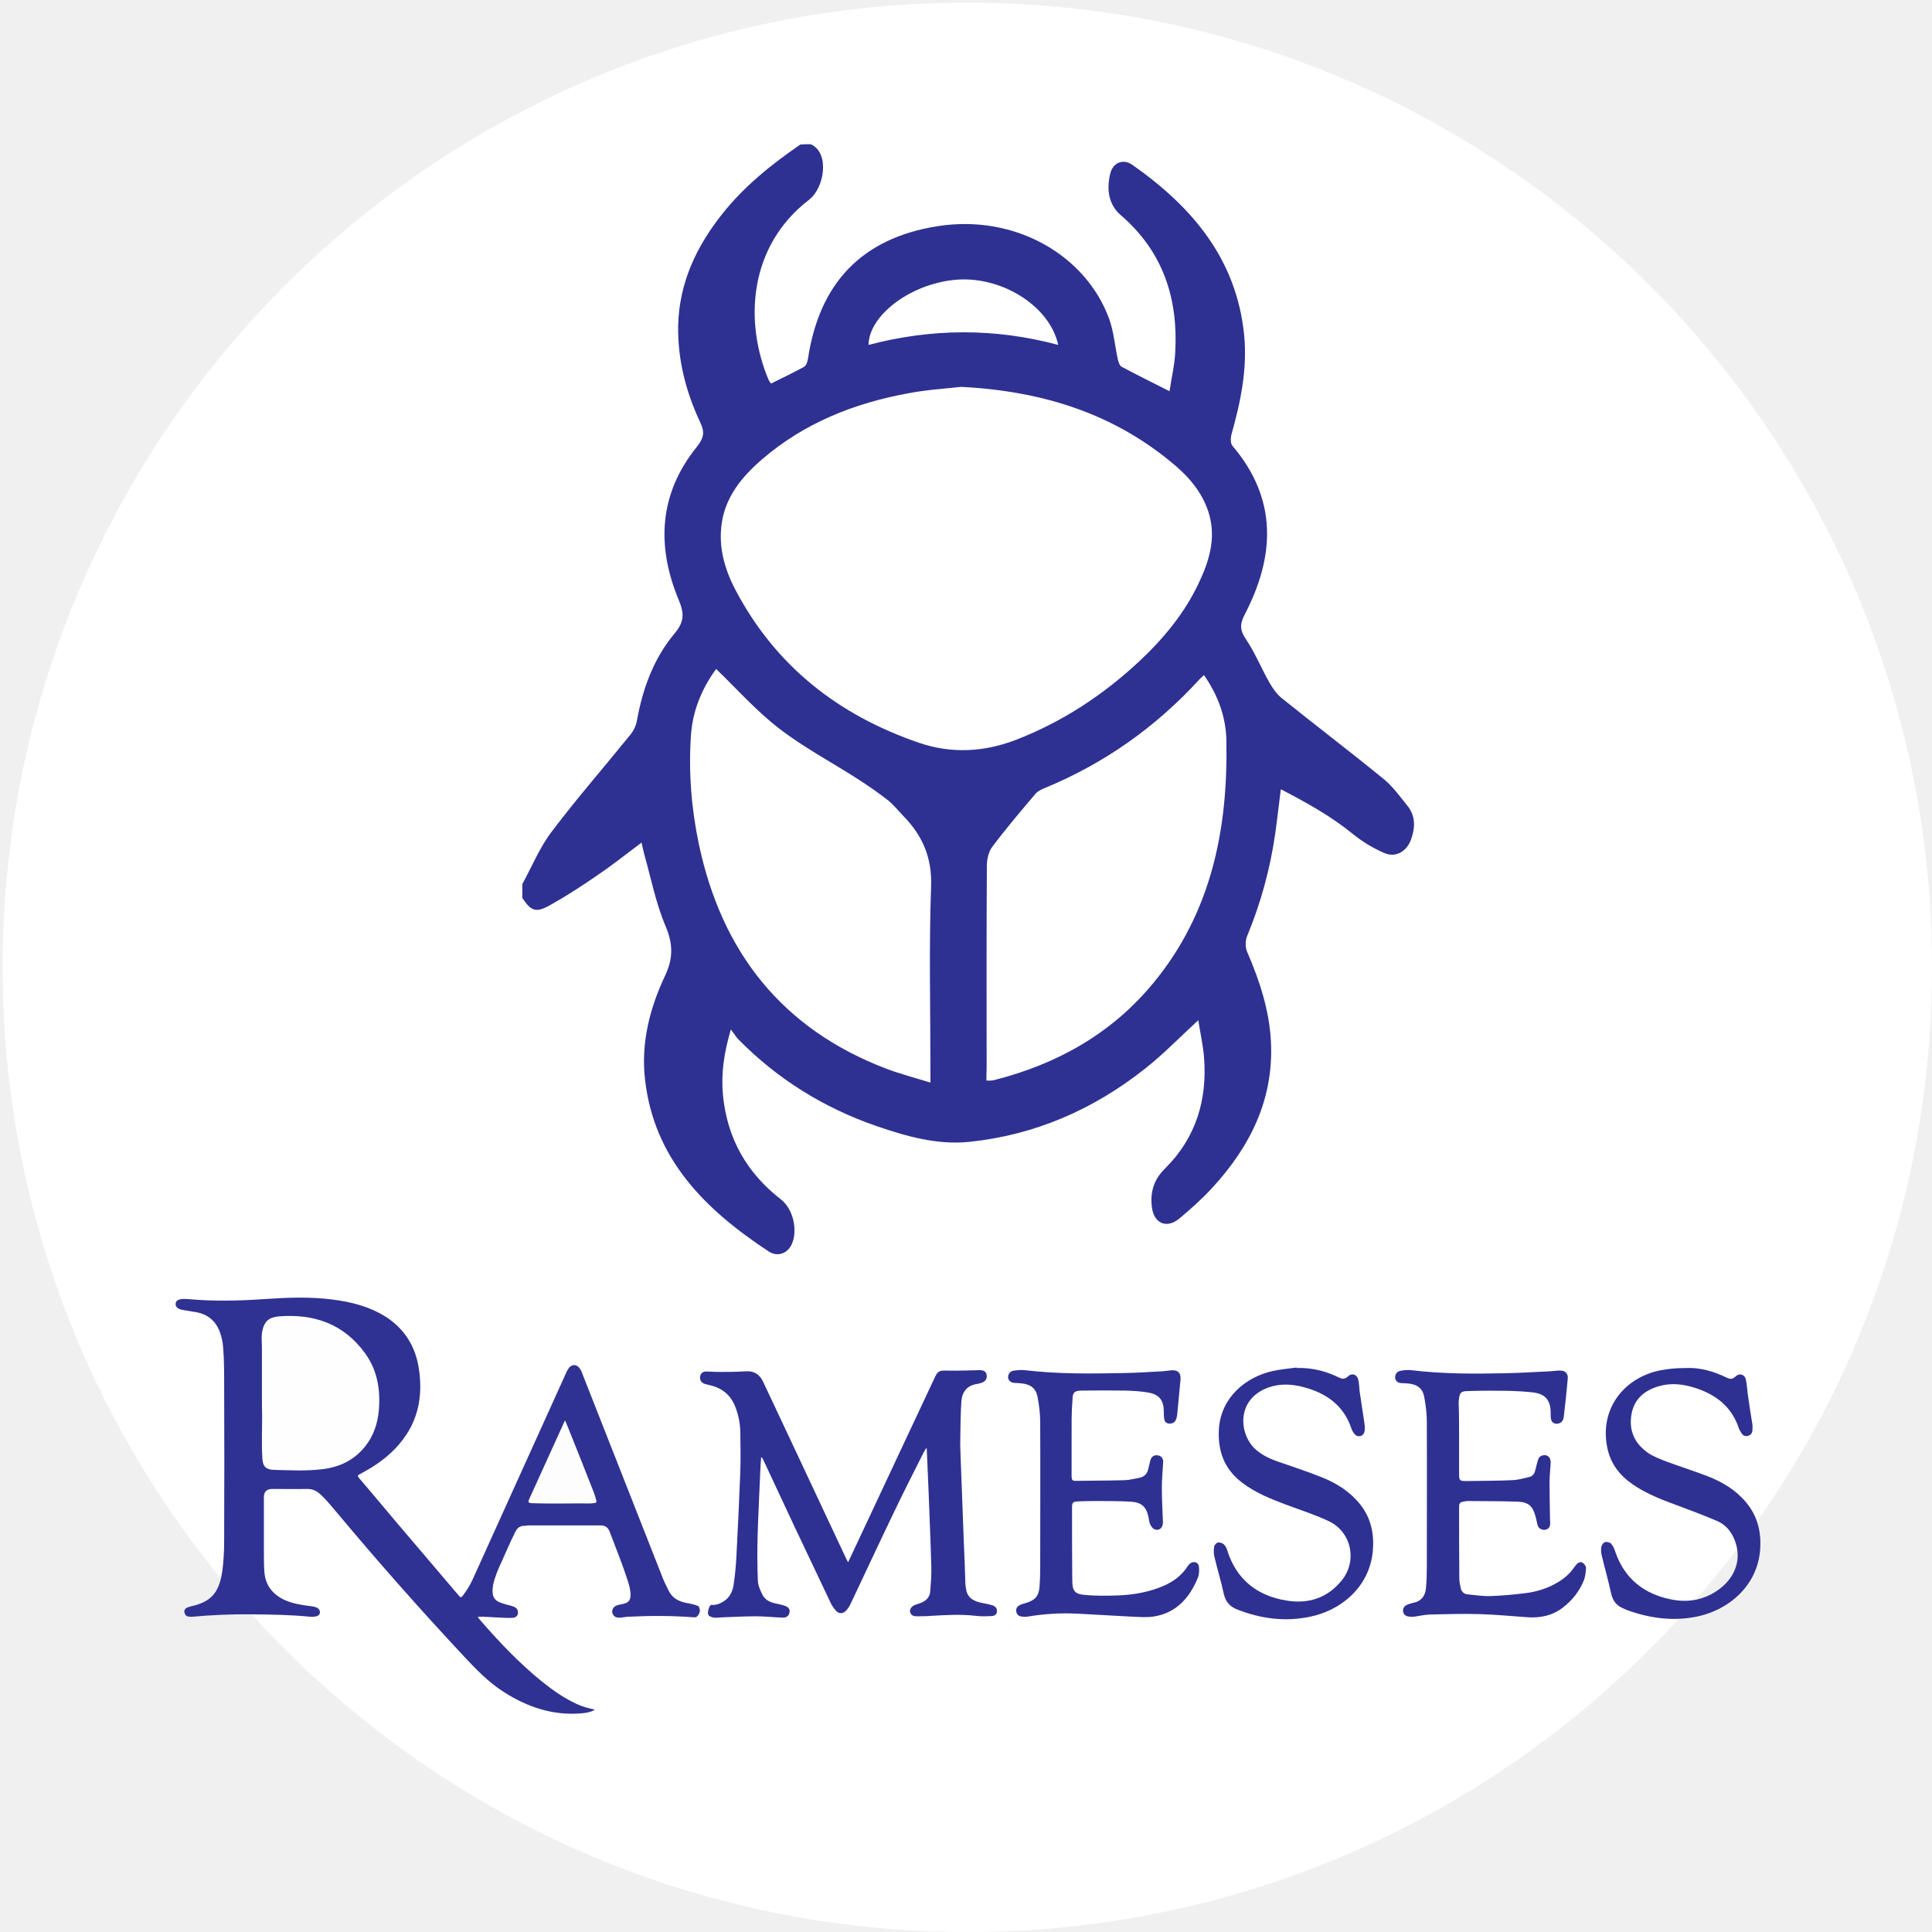
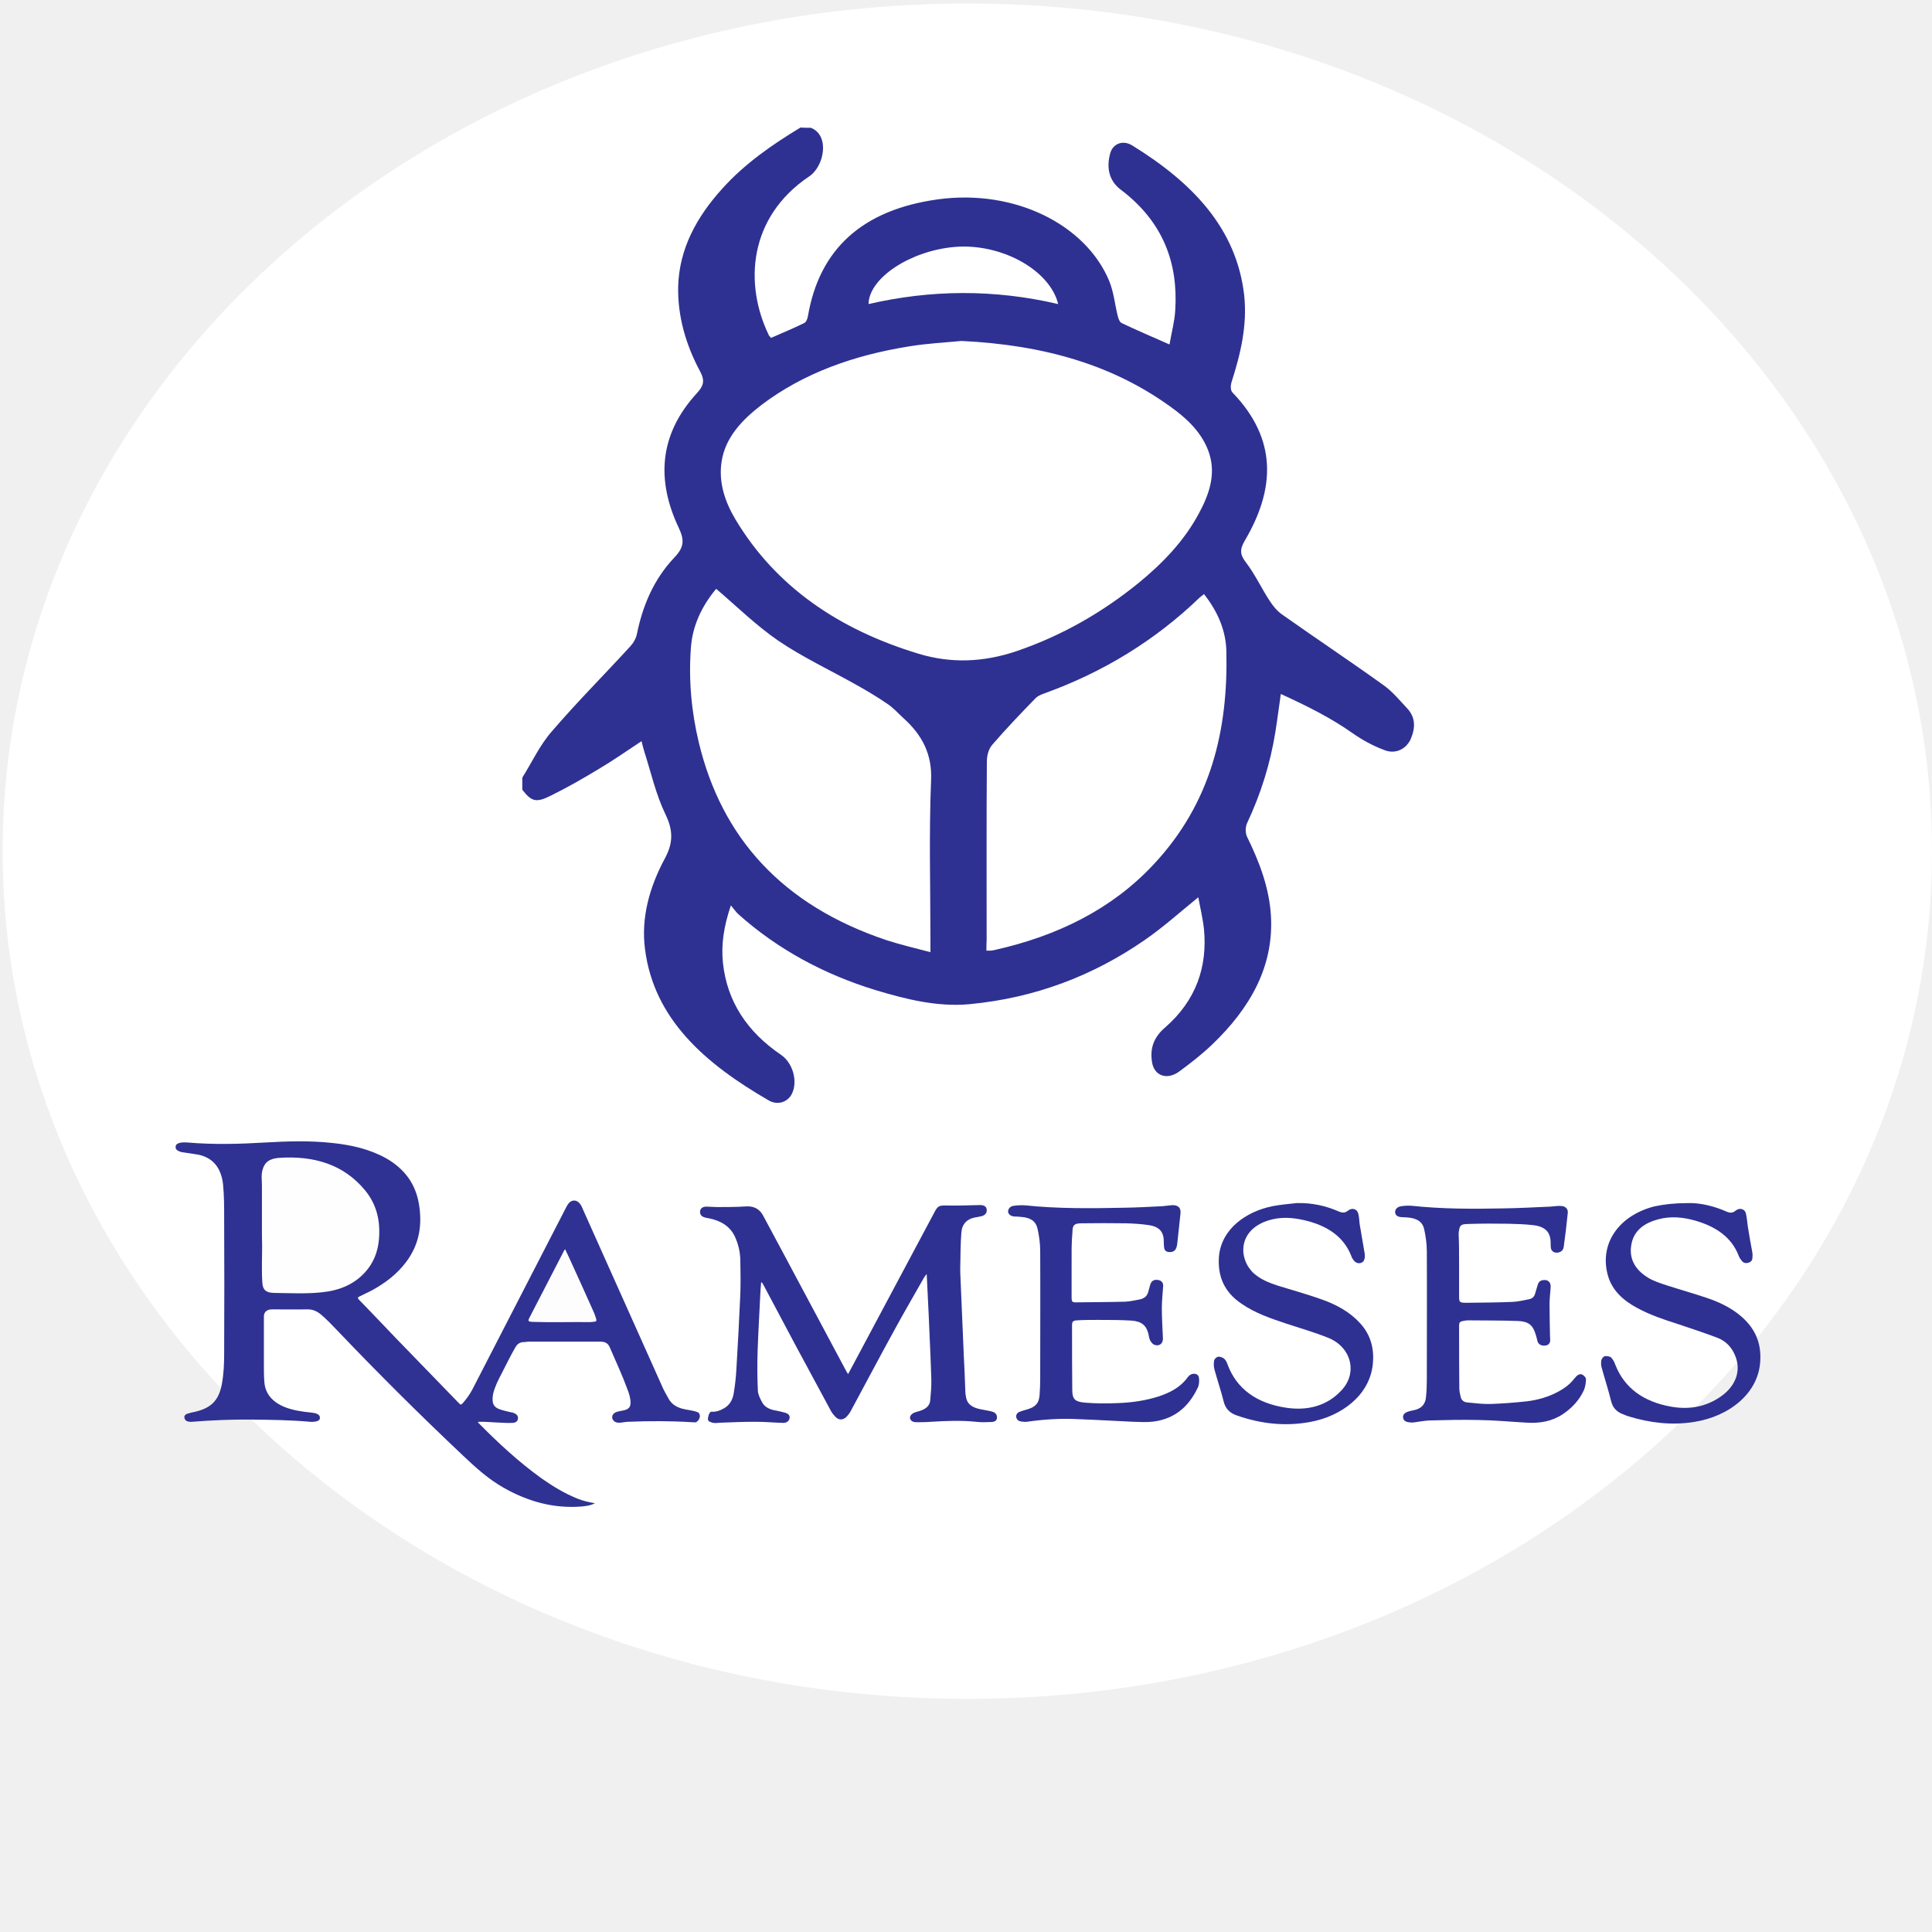
<svg xmlns="http://www.w3.org/2000/svg" version="1.1" id="Layer_1" x="0px" y="0px" viewBox="0 0 880 880" style="enable-background:new 0 0 880 880;" xml:space="preserve">
  <style type="text/css">
	.st0{fill-rule:evenodd;clip-rule:evenodd;fill:#FFFFFF;}
	.st1{fill-rule:evenodd;clip-rule:evenodd;fill:#2E3192;}
	.st2{fill-rule:evenodd;clip-rule:evenodd;fill:#2F3292;}
	.st3{fill-rule:evenodd;clip-rule:evenodd;fill:#FEFEFE;}
	.st4{fill-rule:evenodd;clip-rule:evenodd;fill:#FDFDFE;}
</style>
-   <circle class="st0" cx="440.6" cy="440.6" r="439.4" />
-   <path class="st1" d="M452,731.2c-1.4-0.5-2.9-0.7-4.3-1c-3.6-0.7-6.8-1.9-7.6-6c-0.2-1.1-0.4-2.3-0.4-3.4  c-0.2-6.2-0.4-12.3-0.7-18.5c-0.5-12.4-0.9-24.9-1.4-37.3c-0.1-3.2-0.3-6.5-0.2-9.7c0.1-5.7,0.1-11.3,0.5-17c0.3-4.2,2.5-7.2,7-7.9  c0.7-0.1,1.4-0.3,2-0.5c1.9-0.5,2.8-1.9,2.5-3.7c-0.3-1.6-1.5-2.2-3.6-2.1c-4.7,0.1-9.3,0.3-14,0.2c-4.1-0.1-4.6,0-6.3,3.7  c-12.8,27.3-25.6,54.6-38.4,81.9c-0.2,0.5-0.5,1-0.8,1.7c-0.3-0.6-0.5-0.9-0.7-1.3c-9.7-20.7-19.4-41.3-29.1-62  c-3-6.3-5.9-12.6-8.9-18.9c-1.5-3.2-3.9-5-7.7-4.8c-4.4,0.3-8.9,0.3-13.3,0.3c-1.6,0-3.3-0.2-4.9-0.2c-1.6,0-2.6,0.9-2.8,2.2  c-0.2,1.7,0.4,2.8,2,3.4c0.6,0.2,1.2,0.3,1.9,0.5c5.6,1.2,9.8,4.2,12,9.7c1.5,3.7,2.3,7.7,2.4,11.7c0.1,6,0.2,12,0,18.1  c-0.5,13-1.1,26-1.8,39c-0.2,4.1-0.6,8.1-1.2,12.2c-0.4,3-1.6,5.9-4.3,7.7c-1.9,1.3-3.8,2-6,1.8c-0.1,0.1-0.2,0.1-0.3,0.2  c0,0,0,0,0,0c-0.6,0.6-0.8,1.5-1,2.4c-0.1,0.5-0.2,1.1-0.1,1.7c0.2,0.1,0.3,0.4,0.4,0.7c0,0,0,0,0,0c0,0,0.1,0.1,0.1,0.1  c0.1,0,0.3,0,0.4,0.1c1.7,1,3.4,0.6,5.1,0.5c5.3-0.2,10.6-0.5,15.9-0.5c4.1,0,8.1,0.5,12.2,0.6c1.6,0.1,2.7-0.9,3-2.2  c0.3-1.5-0.3-2.5-1.9-3.1c-1.3-0.5-2.8-0.8-4.2-1.1c-2.6-0.5-5-1.6-6.2-4c-1-2-2-4.2-2.1-6.3c-0.3-7.1-0.3-14.1-0.1-21.2  c0.3-9.6,0.8-19.2,1.2-28.8c0.1-2.1,0.2-4.3,0.4-6.4c0.5,0.3,0.7,0.7,0.9,1.1c4.8,10.3,9.6,20.6,14.4,30.8  c5.5,11.6,11,23.2,16.5,34.8c0.6,1.2,1.4,2.3,2.3,3.3c1.4,1.5,3.2,1.4,4.6-0.1c0.8-0.9,1.5-1.9,2-3c6.5-13.7,12.9-27.5,19.5-41.2  c4.5-9.5,9.3-18.8,14-28.2c0.3-0.5,0.6-1,1.2-1.8c0.3,7.3,0.6,14.1,0.9,20.9c0.4,11.1,0.9,22.2,1.2,33.3c0.1,3.8-0.2,7.6-0.5,11.3  c-0.2,2.6-1.9,4.3-4.3,5.2c-0.9,0.4-1.9,0.6-2.8,1c-1.4,0.6-2.2,1.8-2.1,2.9c0.2,1.4,1.2,2.2,2.9,2.2c2.2,0,4.5,0,6.7-0.2  c6.8-0.4,13.6-0.8,20.4,0c2.4,0.3,4.9,0.2,7.3,0.1c1.2-0.1,2.2-0.7,2.3-2.1C454.2,732.5,453.3,731.6,452,731.2z" />
-   <path class="st1" d="M369.3,65.7c8.8,3.9,6.2,20-0.8,25.3c-27.6,21.2-29.6,55.8-18.3,82.3c0.2,0.4,0.5,0.7,1,1.4  c5-2.5,10.1-4.9,15-7.6c1-0.5,1.6-2.3,1.8-3.6c5.2-34.6,24.6-55.1,59.2-60.5c35.3-5.5,67.4,13.3,78,42.2c2.1,5.8,2.6,12.2,3.9,18.2  c0.3,1.3,0.8,3.1,1.7,3.6c6.9,3.7,14,7.2,21.9,11.2c0.9-6.1,2.3-11.8,2.6-17.6c1.4-24.6-5.5-46-24.8-62.6  c-5.7-4.9-6.5-11.9-4.8-18.9c1.2-5,5.8-7,10.1-4c27.2,19.1,47.4,42.8,50.9,77.5c1.5,15.5-1.6,30.5-5.8,45.3  c-0.4,1.6-0.5,4.1,0.5,5.2c20.6,24.3,19.4,50.2,5.5,76.9c-2.3,4.5-2.1,7.2,0.7,11.3c4.1,6.1,6.9,13.1,10.6,19.6  c1.5,2.6,3.3,5.2,5.5,7c15.4,12.4,31.2,24.4,46.5,36.9c4.1,3.3,7.3,7.8,10.7,12c3.9,4.7,3.8,10.1,1.8,15.6c-1.9,5.3-6.9,8.4-12,6.2  c-5.2-2.2-10.3-5.3-14.7-8.9c-9.9-8-20.8-14.1-32.6-20.2c-0.9,7-1.6,13.4-2.5,19.8c-2.3,16.3-6.6,32-12.9,47.2c-0.8,2-0.8,5,0,6.9  c5.7,13.2,10.2,26.7,10.9,41.2c1.3,26.2-9.5,47.7-26.7,66.4c-4.6,5-9.7,9.6-15,14c-5.7,4.8-11.6,2.3-12.5-5  c-0.9-6.8,0.7-12.6,6-17.8c14.1-14,19.3-31.4,17.7-50.9c-0.5-5.5-1.7-11-2.6-16.6c-8.5,7.8-15.9,15.5-24.3,22.1  c-23.5,18.6-50.1,30.2-80,33.3c-14.6,1.5-28.6-2.5-42.3-7.2c-24-8.3-45.1-21.4-62.9-39.5c-1-1-1.8-2.4-3.4-4.5  c-3.2,10.8-4.5,20.2-3.6,29.9c1.9,19.8,10.9,35.5,26.5,47.6c5.5,4.3,7.7,14.1,4.8,20.4c-1.9,4.1-6.4,5.9-10.5,3.2  c-28.7-18.9-52.2-41.9-56.3-78.3c-1.9-16.5,2.1-32.4,9.1-47.2c3.8-8.1,3.7-14.6,0.2-22.8c-4.4-10.4-6.6-21.8-9.7-32.8  c-0.4-1.5-0.7-3.1-1.2-5.1c-6.8,5.1-13.1,10.1-19.7,14.6c-7.1,4.9-14.3,9.6-21.8,13.8c-6.6,3.7-8.7,2.9-12.8-3.2c0-2.1,0-4.2,0-6.3  c4.4-8,7.9-16.7,13.4-23.9c11.4-15.1,23.8-29.3,35.7-44c1.5-1.8,2.7-4.2,3.1-6.5c2.6-14.6,7.6-28.3,17.1-39.7c4.4-5.2,4.6-9,2-15.2  c-10.3-24.7-9.1-48.5,8.3-70c3-3.8,3.6-6.4,1.5-10.9c-6.6-14-10.4-28.8-10.1-44.4c0.5-19.3,8.3-35.9,20.2-50.8  c10-12.6,22.4-22.5,35.5-31.5C366.3,65.7,367.8,65.7,369.3,65.7z M437.9,176.2c-7,0.8-15.6,1.3-24,2.9c-24.8,4.5-47.7,13.6-67,30.3  c-9,7.8-16.5,16.9-18.2,29.2c-1.5,10.7,1.4,20.8,6.3,30.1c18.2,34.6,46.8,57,83.5,69.6c14.9,5.1,29.7,4.3,44.5-1.4  c20.8-8.1,39.1-20.1,55.4-35.2c11.3-10.5,21.1-22.2,27.7-36.3c4.6-9.7,7.7-19.8,4.8-30.6c-2.5-9.2-8.3-16.5-15.4-22.6  C507.8,188.5,475.3,178.2,437.9,176.2z M326.2,304.7c-6.5,8.9-10.8,19.1-11.5,30.5c-1.1,16.5,0.2,33,3.6,49.2  c10.4,49.3,38,84.4,85.7,102.5c6.2,2.3,12.6,4,19.8,6.2c0-2.9,0-4.6,0-6.3c0-27.7-0.7-55.4,0.3-83c0.5-13.3-4-23.3-12.7-32.2  c-2.4-2.5-4.5-5.2-7.2-7.3c-4.4-3.4-9-6.6-13.7-9.6c-12-7.7-24.7-14.4-35.9-23.1C344.4,323.7,335.7,313.9,326.2,304.7z M449.3,492.2  c1.1,0,1.5,0,2,0c0.6-0.1,1.2-0.1,1.8-0.3c28.6-7.3,53.3-21.2,72.2-44.1c26.5-32.1,34.1-70.2,33.3-110.6  c-0.2-10.6-3.8-20.5-10.2-29.7c-0.9,0.9-1.6,1.4-2.2,2.1c-19.9,21.7-43.4,38.3-70.7,49.5c-1.3,0.6-2.8,1.3-3.7,2.3  c-6.8,8-13.6,16-19.9,24.4c-1.7,2.3-2.4,5.8-2.4,8.7c-0.2,30.8-0.1,61.6-0.1,92.4C449.3,488.6,449.3,490.2,449.3,492.2z M482,157.1  c-3.9-18-26.4-31.8-47.4-29.6c-20,2-38.8,16.1-39,29.6C424.2,149.6,452.9,149.3,482,157.1z" />
-   <path class="st1" d="M664.6,654.9c0,5.3,0,10.7,0,16c0,3.6,0.1,3.7,3.7,3.7c6.8-0.1,13.7-0.1,20.5-0.4c2.5-0.1,5.1-0.8,7.6-1.4  c1.5-0.3,2.4-1.3,2.8-2.8c0.4-1.4,0.7-2.8,1.1-4.2c0.3-1.4,0.9-2.6,2.4-2.9c2.2-0.5,3.7,0.9,3.6,3.4c-0.1,2.8-0.5,5.7-0.5,8.5  c0,5.6,0.1,11.1,0.2,16.7c0,0.8,0.1,1.6,0.1,2.4c0,1.7-0.9,2.7-2.4,2.9c-1.6,0.2-3-0.7-3.4-2.3c-0.3-1.2-0.5-2.5-0.9-3.8  c-1.2-4.6-3.2-6.5-7.9-6.7c-7.7-0.3-15.3-0.2-23-0.3c-0.5,0-1.1,0.1-1.6,0.2c-1.9,0.3-2.3,0.7-2.3,2.6c0,10.8,0,21.6,0.1,32.4  c0,1.4,0.3,2.9,0.6,4.3c0.3,1.7,1.4,2.8,3.1,3c3.5,0.3,6.9,0.9,10.4,0.8c5.5-0.2,11-0.7,16.5-1.4c5.2-0.7,10.3-2.4,14.8-5.2  c2.7-1.7,5.1-3.8,6.9-6.5c0.4-0.5,0.8-1,1.2-1.5c0.8-0.8,1.9-1.2,2.8-0.5c0.7,0.5,1.5,1.6,1.4,2.3c-0.1,1.9-0.3,3.9-1,5.7  c-2,4.9-5.2,9-9.5,12.3c-4.9,3.8-10.6,4.9-16.6,4.4c-7.2-0.5-14.3-1.2-21.5-1.4c-7.6-0.2-15.1,0-22.7,0.2c-2.4,0.1-4.8,0.7-7.2,1  c-0.8,0.1-1.6,0-2.4-0.1c-1.3-0.2-2.2-0.9-2.4-2.3c-0.2-1.4,0.5-2.4,1.7-3c0.9-0.4,1.9-0.7,2.8-0.9c3.7-0.7,5.6-3.1,5.9-6.7  c0.3-3.1,0.4-6.2,0.4-9.2c0-22.2,0.1-44.4,0-66.5c0-3.9-0.5-7.8-1.2-11.5c-0.7-3.8-3.2-5.6-7-6c-1.1-0.1-2.2-0.2-3.3-0.2  c-1.7-0.1-2.7-0.9-2.9-2.2c-0.2-1.6,0.6-3,2.3-3.4c1.6-0.3,3.4-0.5,5-0.3c14,1.7,28,1.7,42.1,1.4c7.1-0.1,14.1-0.6,21.2-0.9  c1.7-0.1,3.4-0.4,5-0.3c2,0.1,3.2,1.6,3,3.6c-0.5,5.7-1.1,11.5-1.8,17.2c-0.1,1.4-0.6,2.6-2.1,3.2c-1.9,0.7-3.6-0.3-3.8-2.3  c-0.1-0.8-0.1-1.7-0.1-2.5c0-5.8-2.5-8.7-8.3-9.3c-3.6-0.4-7.2-0.6-10.9-0.7c-6.1-0.1-12.3-0.1-18.4,0.1c-3.3,0.1-3.8,0.6-4.2,3.9  c-0.1,0.5-0.1,1.1-0.1,1.6C664.6,644.3,664.6,649.6,664.6,654.9z" />
-   <path class="st1" d="M488.1,654.9c0,5.7,0,11.4,0,17c0,2.4,0.2,2.7,2.7,2.6c7.2-0.1,14.4-0.1,21.7-0.3c2.2-0.1,4.3-0.7,6.5-1.1  c2.2-0.4,3.5-1.8,4-3.9c0.3-1.3,0.6-2.5,0.9-3.8c0.5-1.9,1.7-2.8,3.5-2.5c1.5,0.2,2.5,1.3,2.4,3.2c-0.2,3.8-0.6,7.6-0.6,11.3  c0,5.3,0.3,10.5,0.5,15.8c0.1,2.7-1.7,4.3-4,3.3c-0.8-0.4-1.5-1.5-1.9-2.4c-0.4-1-0.5-2.1-0.7-3.2c-1-4.6-3.2-6.6-7.9-6.9  c-5.1-0.3-10.2-0.3-15.2-0.3c-3.1,0-6.3,0-9.4,0.2c-1.9,0.1-2.3,0.7-2.3,2.6c0,11.1,0,22.1,0.1,33.2c0,5,1.1,6.4,6,6.8  c4.8,0.4,9.6,0.4,14.5,0.2c6.4-0.2,12.7-1.2,18.7-3.4c5.5-2,10.2-4.9,13.4-10c0.3-0.4,0.6-0.8,1-1.1c1.6-1.3,3.9-0.7,4.1,1.4  c0.2,1.7,0.1,3.6-0.5,5.1c-3.8,9.1-9.8,16-20.1,17.6c-3.1,0.5-6.3,0.2-9.4,0.1c-8.5-0.4-16.9-1-25.3-1.4c-7.7-0.4-15.4,0.1-23.1,1.4  c-0.8,0.1-1.7,0-2.5-0.1c-1.3-0.2-2-0.9-2.3-2.2c-0.2-1.3,0.3-2.3,1.4-2.9c1-0.5,2-0.8,3.1-1.1c4.1-1.2,5.8-3.2,6.1-7.4  c0.2-2.8,0.3-5.7,0.3-8.5c0-22.2,0.1-44.4,0-66.5c0-3.8-0.5-7.7-1.2-11.4c-0.8-4-3.2-5.8-7.4-6.2c-1-0.1-2.1-0.2-3.1-0.2  c-1.6-0.1-2.7-1-2.9-2.3c-0.2-1.3,0.7-2.9,2.1-3.2c1.8-0.3,3.7-0.5,5.5-0.3c15.1,1.8,30.3,1.6,45.5,1.3c5.7-0.1,11.4-0.5,17.2-0.8  c1.2-0.1,2.5-0.3,3.7-0.4c3.2-0.4,4.8,1.1,4.5,4.2c-0.5,5.3-1,10.6-1.5,15.9c-0.1,0.8-0.3,1.7-0.6,2.4c-0.6,1.4-1.8,1.8-3.2,1.7  c-1.3-0.1-2-1-2.1-2.1c-0.2-1.1-0.2-2.2-0.2-3.3c0-5.1-2-7.8-7-8.7c-3.4-0.6-6.8-0.8-10.2-0.9c-6.8-0.1-13.6-0.1-20.3,0  c-3.3,0-4.1,1-4.1,4.3C488,643.5,488.1,649.2,488.1,654.9z" />
-   <path class="st1" d="M768.6,623.1c5.5-0.2,11.8,1.4,17.9,4.4c1.6,0.8,2.8,0.7,4.1-0.6c1.7-1.6,4.1-0.9,4.6,1.4  c0.5,2.2,0.6,4.5,0.9,6.8c0.6,4.4,1.3,8.8,2,13.1c0.2,1.1,0.2,2.3,0.1,3.4c-0.1,1.2-0.8,2.1-2,2.4c-1.2,0.3-2.2,0-2.9-1.1  c-0.5-0.7-1-1.5-1.3-2.4c-3.3-9.9-10.6-15.4-20.1-18.4c-5.4-1.7-10.9-2.3-16.3-0.7c-6.3,1.8-11.1,5.6-12.4,12.4  c-1.5,7.6,1.3,13.7,7.5,18c2.5,1.7,5.5,2.8,8.3,3.9c6.2,2.3,12.6,4.3,18.8,6.7c6.7,2.6,12.9,6.3,17.6,12c4.8,5.8,6.7,12.5,6.4,20  c-0.5,17.2-14.1,29.4-30.3,32.2c-10.2,1.8-20.1,0.4-29.8-3c-0.7-0.2-1.4-0.6-2.1-0.9c-3.1-1.2-4.9-3.3-5.7-6.7  c-1.3-6-3-11.9-4.4-17.8c-0.3-1.2-0.3-2.5-0.1-3.7c0.2-0.8,0.9-1.9,1.7-2.1c0.8-0.2,2.2,0.1,2.7,0.7c0.9,1,1.5,2.3,1.9,3.6  c4.2,12.3,13,19.3,25.4,21.8c8.2,1.7,16,0.1,22.7-5.2c6.9-5.5,9.4-13.5,6.5-21.3c-1.5-4.2-4.2-7.6-8.4-9.3c-5.9-2.5-11.9-4.8-17.9-7  c-6.3-2.3-12.5-4.7-18.2-8.2c-6.4-3.9-11.3-9-13.3-16.4c-4.3-16.4,4.4-31.4,21-36.3C758.3,623.6,762.8,623.1,768.6,623.1z" />
-   <path class="st1" d="M590.7,623.1c6.8-0.2,13.2,1.4,19.3,4.4c1.5,0.7,2.6,0.7,3.9-0.5c1.9-1.8,4.3-1,4.8,1.6  c0.4,1.7,0.4,3.5,0.6,5.2c0.7,5.1,1.6,10.2,2.3,15.4c0.1,1.1,0.1,2.2-0.2,3.2c-0.6,2-3.1,2.4-4.4,0.8c-0.7-0.8-1.2-1.7-1.5-2.7  c-3.6-10.5-11.5-16-21.8-18.7c-5.3-1.4-10.7-1.7-16,0.2c-14.2,5.1-13.6,20.2-6.5,27.5c3,3,6.6,4.7,10.5,6.1  c6.8,2.4,13.7,4.6,20.4,7.3c6.8,2.7,12.9,6.6,17.5,12.4c4.9,6.2,6.4,13.4,5.7,21.2c-1.5,16.3-14.4,27-28.6,29.9  c-11.5,2.4-22.6,0.9-33.4-3.4c-3.2-1.3-5.1-3.5-5.9-7.1c-1.2-5.6-2.9-11.1-4.2-16.6c-0.4-1.5-0.4-3.2-0.2-4.7c0.1-0.8,1-1.9,1.8-2  c0.8-0.2,2.1,0.3,2.7,0.9c0.8,0.7,1.3,1.9,1.6,3c4.2,13,13.5,20.3,26.7,22.5c9.9,1.7,18.8-1,25.3-9.1c7.3-8.9,4.5-22.2-6-27.1  c-6.2-2.9-12.8-5-19.2-7.4c-7.2-2.7-14.2-5.5-20.3-10.2c-8.1-6.2-11-14.5-10.4-24.4c1-14.5,12.4-23.6,24.4-26.3  c3.6-0.8,7.3-1.1,10.9-1.6C590.7,622.9,590.7,623,590.7,623.1z" />
+   <ellipse class="st0" cx="440.6" cy="387.7" rx="439.4" ry="386.1" />
+   <path class="st1" d="M452,643c-1.4-0.4-2.9-0.6-4.3-0.9c-3.6-0.6-6.8-1.7-7.6-5.3c-0.2-1-0.4-2-0.4-3c-0.2-5.4-0.4-10.8-0.7-16.3  c-0.5-10.9-0.9-21.9-1.4-32.8c-0.1-2.8-0.3-5.7-0.2-8.5c0.1-5,0.1-9.9,0.5-14.9c0.3-3.7,2.5-6.3,7-6.9c0.7-0.1,1.4-0.3,2-0.4  c1.9-0.4,2.8-1.7,2.5-3.3c-0.3-1.4-1.5-1.9-3.6-1.8c-4.7,0.1-9.3,0.3-14,0.2c-4.1-0.1-4.6,0-6.3,3.3c-12.8,24-25.6,48-38.4,72  c-0.2,0.4-0.5,0.9-0.8,1.5c-0.3-0.5-0.5-0.8-0.7-1.1c-9.7-18.2-19.4-36.3-29.1-54.5c-3-5.5-5.9-11.1-8.9-16.6  c-1.5-2.8-3.9-4.4-7.7-4.2c-4.4,0.3-8.9,0.3-13.3,0.3c-1.6,0-3.3-0.2-4.9-0.2s-2.6,0.8-2.8,1.9c-0.2,1.5,0.4,2.5,2,3  c0.6,0.2,1.2,0.3,1.9,0.4c5.6,1.1,9.8,3.7,12,8.5c1.5,3.3,2.3,6.8,2.4,10.3c0.1,5.3,0.2,10.5,0,15.9c-0.5,11.4-1.1,22.8-1.8,34.3  c-0.2,3.6-0.6,7.1-1.2,10.7c-0.4,2.6-1.6,5.2-4.3,6.8c-1.9,1.1-3.8,1.8-6,1.6c-0.1,0.1-0.2,0.1-0.3,0.2l0,0c-0.6,0.5-0.8,1.3-1,2.1  c-0.1,0.4-0.2,1-0.1,1.5c0.2,0.1,0.3,0.4,0.4,0.6l0,0l0.1,0.1c0.1,0,0.3,0,0.4,0.1c1.7,0.9,3.4,0.5,5.1,0.4  c5.3-0.2,10.6-0.4,15.9-0.4c4.1,0,8.1,0.4,12.2,0.5c1.6,0.1,2.7-0.8,3-1.9c0.3-1.3-0.3-2.2-1.9-2.7c-1.3-0.4-2.8-0.7-4.2-1  c-2.6-0.4-5-1.4-6.2-3.5c-1-1.8-2-3.7-2.1-5.5c-0.3-6.2-0.3-12.4-0.1-18.6c0.3-8.4,0.8-16.9,1.2-25.3c0.1-1.8,0.2-3.8,0.4-5.6  c0.5,0.3,0.7,0.6,0.9,1c4.8,9.1,9.6,18.1,14.4,27.1c5.5,10.2,11,20.4,16.5,30.6c0.6,1.1,1.4,2,2.3,2.9c1.4,1.3,3.2,1.2,4.6-0.1  c0.8-0.8,1.5-1.7,2-2.6c6.5-12,12.9-24.2,19.5-36.2c4.5-8.3,9.3-16.5,14-24.8c0.3-0.4,0.6-0.9,1.2-1.6c0.3,6.4,0.6,12.4,0.9,18.4  c0.4,9.8,0.9,19.5,1.2,29.3c0.1,3.3-0.2,6.7-0.5,9.9c-0.2,2.3-1.9,3.8-4.3,4.6c-0.9,0.4-1.9,0.5-2.8,0.9c-1.4,0.5-2.2,1.6-2.1,2.5  c0.2,1.2,1.2,1.9,2.9,1.9c2.2,0,4.5,0,6.7-0.2c6.8-0.4,13.6-0.7,20.4,0c2.4,0.3,4.9,0.2,7.3,0.1c1.2-0.1,2.2-0.6,2.3-1.8  C454.2,644.2,453.3,643.4,452,643z" />
+   <path class="st1" d="M369.3,58.2c8.8,3.4,6.2,17.6-0.8,22.2c-27.6,18.6-29.6,49-18.3,72.3c0.2,0.4,0.5,0.6,1,1.2  c5-2.2,10.1-4.3,15-6.7c1-0.4,1.6-2,1.8-3.2c5.2-30.4,24.6-48.4,59.2-53.2c35.3-4.8,67.4,11.7,78,37.1c2.1,5.1,2.6,10.7,3.9,16  c0.3,1.1,0.8,2.7,1.7,3.2c6.9,3.3,14,6.3,21.9,9.8c0.9-5.4,2.3-10.4,2.6-15.5c1.4-21.6-5.5-40.4-24.8-55c-5.7-4.3-6.5-10.5-4.8-16.6  c1.2-4.4,5.8-6.2,10.1-3.5c27.2,16.8,47.4,37.6,50.9,68.1c1.5,13.6-1.6,26.8-5.8,39.8c-0.4,1.4-0.5,3.6,0.5,4.6  c20.6,21.4,19.4,44.1,5.5,67.6c-2.3,4-2.1,6.3,0.7,9.9c4.1,5.4,6.9,11.5,10.6,17.2c1.5,2.3,3.3,4.6,5.5,6.2  c15.4,10.9,31.2,21.4,46.5,32.4c4.1,2.9,7.3,6.9,10.7,10.5c3.9,4.1,3.8,8.9,1.8,13.7c-1.9,4.7-6.9,7.4-12,5.4  c-5.2-1.9-10.3-4.7-14.7-7.8c-9.9-7-20.8-12.4-32.6-17.8c-0.9,6.2-1.6,11.8-2.5,17.4c-2.3,14.3-6.6,28.1-12.9,41.5  c-0.8,1.8-0.8,4.4,0,6.1c5.7,11.6,10.2,23.5,10.9,36.2c1.3,23-9.5,41.9-26.7,58.4c-4.6,4.4-9.7,8.4-15,12.3  c-5.7,4.2-11.6,2-12.5-4.4c-0.9-6,0.7-11.1,6-15.6c14.1-12.3,19.3-27.6,17.7-44.7c-0.5-4.8-1.7-9.7-2.6-14.6  c-8.5,6.9-15.9,13.6-24.3,19.4c-23.5,16.3-50.1,26.5-80,29.3c-14.6,1.3-28.6-2.2-42.3-6.3c-24-7.3-45.1-18.8-62.9-34.7  c-1-0.9-1.8-2.1-3.4-4c-3.2,9.5-4.5,17.8-3.6,26.3c1.9,17.4,10.9,31.2,26.5,41.8c5.5,3.8,7.7,12.4,4.8,17.9  c-1.9,3.6-6.4,5.2-10.5,2.8c-28.7-16.6-52.2-36.8-56.3-68.8c-1.9-14.5,2.1-28.5,9.1-41.5c3.8-7.1,3.7-12.8,0.2-20  c-4.4-9.1-6.6-19.2-9.7-28.8c-0.4-1.3-0.7-2.7-1.2-4.5c-6.8,4.5-13.1,8.9-19.7,12.8c-7.1,4.3-14.3,8.4-21.8,12.1  c-6.6,3.3-8.7,2.5-12.8-2.8c0-1.8,0-3.7,0-5.5c4.4-7,7.9-14.7,13.4-21c11.4-13.3,23.8-25.7,35.7-38.7c1.5-1.6,2.7-3.7,3.1-5.7  c2.6-12.8,7.6-24.9,17.1-34.9c4.4-4.6,4.6-7.9,2-13.4c-10.3-21.7-9.1-42.6,8.3-61.5c3-3.3,3.6-5.6,1.5-9.6  c-6.6-12.3-10.4-25.3-10.1-39c0.5-17,8.3-31.5,20.2-44.6c10-11.1,22.4-19.8,35.5-27.7C366.3,58.2,367.8,58.2,369.3,58.2z   M437.9,155.3c-7,0.7-15.6,1.1-24,2.5c-24.8,4-47.7,12-67,26.6c-9,6.9-16.5,14.9-18.2,25.7c-1.5,9.4,1.4,18.3,6.3,26.5  c18.2,30.4,46.8,50.1,83.5,61.2c14.9,4.5,29.7,3.8,44.5-1.2c20.8-7.1,39.1-17.7,55.4-30.9c11.3-9.2,21.1-19.5,27.7-31.9  c4.6-8.5,7.7-17.4,4.8-26.9c-2.5-8.1-8.3-14.5-15.4-19.9C507.8,166.1,475.3,157.1,437.9,155.3z M326.2,268.2  c-6.5,7.8-10.8,16.8-11.5,26.8c-1.1,14.5,0.2,29,3.6,43.2c10.4,43.3,38,74.2,85.7,90.1c6.2,2,12.6,3.5,19.8,5.4c0-2.5,0-4,0-5.5  c0-24.3-0.7-48.7,0.3-72.9c0.5-11.7-4-20.5-12.7-28.3c-2.4-2.2-4.5-4.6-7.2-6.4c-4.4-3-9-5.8-13.7-8.4c-12-6.8-24.7-12.7-35.9-20.3  C344.4,284.9,335.7,276.3,326.2,268.2z M449.3,433c1.1,0,1.5,0,2,0c0.6-0.1,1.2-0.1,1.8-0.3c28.6-6.4,53.3-18.6,72.2-38.8  c26.5-28.2,34.1-61.7,33.3-97.2c-0.2-9.3-3.8-18-10.2-26.1c-0.9,0.8-1.6,1.2-2.2,1.8c-19.9,19.1-43.4,33.7-70.7,43.5  c-1.3,0.5-2.8,1.1-3.7,2c-6.8,7-13.6,14.1-19.9,21.4c-1.7,2-2.4,5.1-2.4,7.6c-0.2,27.1-0.1,54.1-0.1,81.2  C449.3,429.8,449.3,431.2,449.3,433z M482,138.5c-3.9-15.8-26.4-27.9-47.4-26c-20,1.8-38.8,14.1-39,26  C424.2,131.9,452.9,131.7,482,138.5z" />
+   <path class="st1" d="M664.6,576c0,4.7,0,9.4,0,14.1c0,3.2,0.1,3.3,3.7,3.3c6.8-0.1,13.7-0.1,20.5-0.4c2.5-0.1,5.1-0.7,7.6-1.2  c1.5-0.3,2.4-1.1,2.8-2.5c0.4-1.2,0.7-2.5,1.1-3.7c0.3-1.2,0.9-2.3,2.4-2.5c2.2-0.4,3.7,0.8,3.6,3c-0.1,2.5-0.5,5-0.5,7.5  c0,4.9,0.1,9.8,0.2,14.7c0,0.7,0.1,1.4,0.1,2.1c0,1.5-0.9,2.4-2.4,2.5c-1.6,0.2-3-0.6-3.4-2c-0.3-1.1-0.5-2.2-0.9-3.3  c-1.2-4-3.2-5.7-7.9-5.9c-7.7-0.3-15.3-0.2-23-0.3c-0.5,0-1.1,0.1-1.6,0.2c-1.9,0.3-2.3,0.6-2.3,2.3c0,9.5,0,19,0.1,28.5  c0,1.2,0.3,2.5,0.6,3.8c0.3,1.5,1.4,2.5,3.1,2.6c3.5,0.3,6.9,0.8,10.4,0.7c5.5-0.2,11-0.6,16.5-1.2c5.2-0.6,10.3-2.1,14.8-4.6  c2.7-1.5,5.1-3.3,6.9-5.7c0.4-0.4,0.8-0.9,1.2-1.3c0.8-0.7,1.9-1.1,2.8-0.4c0.7,0.4,1.5,1.4,1.4,2c-0.1,1.7-0.3,3.4-1,5  c-2,4.3-5.2,7.9-9.5,10.8c-4.9,3.3-10.6,4.3-16.6,3.9c-7.2-0.4-14.3-1.1-21.5-1.2c-7.6-0.2-15.1,0-22.7,0.2  c-2.4,0.1-4.8,0.6-7.2,0.9c-0.8,0.1-1.6,0-2.4-0.1c-1.3-0.2-2.2-0.8-2.4-2c-0.2-1.2,0.5-2.1,1.7-2.6c0.9-0.4,1.9-0.6,2.8-0.8  c3.7-0.6,5.6-2.7,5.9-5.9c0.3-2.7,0.4-5.4,0.4-8.1c0-19.5,0.1-39,0-58.4c0-3.4-0.5-6.9-1.2-10.1c-0.7-3.3-3.2-4.9-7-5.3  c-1.1-0.1-2.2-0.2-3.3-0.2c-1.7-0.1-2.7-0.8-2.9-1.9c-0.2-1.4,0.6-2.6,2.3-3c1.6-0.3,3.4-0.4,5-0.3c14,1.5,28,1.5,42.1,1.2  c7.1-0.1,14.1-0.5,21.2-0.8c1.7-0.1,3.4-0.4,5-0.3c2,0.1,3.2,1.4,3,3.2c-0.5,5-1.1,10.1-1.8,15.1c-0.1,1.2-0.6,2.3-2.1,2.8  c-1.9,0.6-3.6-0.3-3.8-2c-0.1-0.7-0.1-1.5-0.1-2.2c0-5.1-2.5-7.6-8.3-8.2c-3.6-0.4-7.2-0.5-10.9-0.6c-6.1-0.1-12.3-0.1-18.4,0.1  c-3.3,0.1-3.8,0.5-4.2,3.4c-0.1,0.4-0.1,1-0.1,1.4C664.6,566.7,664.6,571.3,664.6,576z" />
+   <path class="st1" d="M488.1,576c0,5,0,10,0,14.9c0,2.1,0.2,2.4,2.7,2.3c7.2-0.1,14.4-0.1,21.7-0.3c2.2-0.1,4.3-0.6,6.5-1  s3.5-1.6,4-3.4c0.3-1.1,0.6-2.2,0.9-3.3c0.5-1.7,1.7-2.5,3.5-2.2c1.5,0.2,2.5,1.1,2.4,2.8c-0.2,3.3-0.6,6.7-0.6,9.9  c0,4.7,0.3,9.2,0.5,13.9c0.1,2.4-1.7,3.8-4,2.9c-0.8-0.4-1.5-1.3-1.9-2.1c-0.4-0.9-0.5-1.8-0.7-2.8c-1-4-3.2-5.8-7.9-6.1  c-5.1-0.3-10.2-0.3-15.2-0.3c-3.1,0-6.3,0-9.4,0.2c-1.9,0.1-2.3,0.6-2.3,2.3c0,9.8,0,19.4,0.1,29.2c0,4.4,1.1,5.6,6,6  c4.8,0.4,9.6,0.4,14.5,0.2c6.4-0.2,12.7-1.1,18.7-3c5.5-1.8,10.2-4.3,13.4-8.8c0.3-0.4,0.6-0.7,1-1c1.6-1.1,3.9-0.6,4.1,1.2  c0.2,1.5,0.1,3.2-0.5,4.5c-3.8,8-9.8,14.1-20.1,15.5c-3.1,0.4-6.3,0.2-9.4,0.1c-8.5-0.4-16.9-0.9-25.3-1.2  c-7.7-0.4-15.4,0.1-23.1,1.2c-0.8,0.1-1.7,0-2.5-0.1c-1.3-0.2-2-0.8-2.3-1.9c-0.2-1.1,0.3-2,1.4-2.5c1-0.4,2-0.7,3.1-1  c4.1-1.1,5.8-2.8,6.1-6.5c0.2-2.5,0.3-5,0.3-7.5c0-19.5,0.1-39,0-58.4c0-3.3-0.5-6.8-1.2-10c-0.8-3.5-3.2-5.1-7.4-5.4  c-1-0.1-2.1-0.2-3.1-0.2c-1.6-0.1-2.7-0.9-2.9-2c-0.2-1.1,0.7-2.5,2.1-2.8c1.8-0.3,3.7-0.4,5.5-0.3c15.1,1.6,30.3,1.4,45.5,1.1  c5.7-0.1,11.4-0.4,17.2-0.7c1.2-0.1,2.5-0.3,3.7-0.4c3.2-0.4,4.8,1,4.5,3.7c-0.5,4.7-1,9.3-1.5,14c-0.1,0.7-0.3,1.5-0.6,2.1  c-0.6,1.2-1.8,1.6-3.2,1.5c-1.3-0.1-2-0.9-2.1-1.8c-0.2-1-0.2-1.9-0.2-2.9c0-4.5-2-6.9-7-7.6c-3.4-0.5-6.8-0.7-10.2-0.8  c-6.8-0.1-13.6-0.1-20.3,0c-3.3,0-4.1,0.9-4.1,3.8C488,566,488.1,571,488.1,576z" />
+   <path class="st1" d="M768.6,548c5.5-0.2,11.8,1.2,17.9,3.9c1.6,0.7,2.8,0.6,4.1-0.5c1.7-1.4,4.1-0.8,4.6,1.2c0.5,1.9,0.6,4,0.9,6  c0.6,3.9,1.3,7.7,2,11.5c0.2,1,0.2,2,0.1,3c-0.1,1.1-0.8,1.8-2,2.1c-1.2,0.3-2.2,0-2.9-1c-0.5-0.6-1-1.3-1.3-2.1  c-3.3-8.7-10.6-13.5-20.1-16.2c-5.4-1.5-10.9-2-16.3-0.6c-6.3,1.6-11.1,4.9-12.4,10.9c-1.5,6.7,1.3,12,7.5,15.8  c2.5,1.5,5.5,2.5,8.3,3.4c6.2,2,12.6,3.8,18.8,5.9c6.7,2.3,12.9,5.5,17.6,10.5c4.8,5.1,6.7,11,6.4,17.6  c-0.5,15.1-14.1,25.8-30.3,28.3c-10.2,1.6-20.1,0.4-29.8-2.6c-0.7-0.2-1.4-0.5-2.1-0.8c-3.1-1.1-4.9-2.9-5.7-5.9  c-1.3-5.3-3-10.5-4.4-15.6c-0.3-1.1-0.3-2.2-0.1-3.3c0.2-0.7,0.9-1.7,1.7-1.8s2.2,0.1,2.7,0.6c0.9,0.9,1.5,2,1.9,3.2  c4.2,10.8,13,17,25.4,19.2c8.2,1.5,16,0.1,22.7-4.6c6.9-4.8,9.4-11.9,6.5-18.7c-1.5-3.7-4.2-6.7-8.4-8.2C776,607,770,605,764,603  c-6.3-2-12.5-4.1-18.2-7.2c-6.4-3.4-11.3-7.9-13.3-14.4c-4.3-14.4,4.4-27.6,21-31.9C758.3,548.5,762.8,548,768.6,548z" />
+   <path class="st1" d="M590.7,548c6.8-0.2,13.2,1.2,19.3,3.9c1.5,0.6,2.6,0.6,3.9-0.4c1.9-1.6,4.3-0.9,4.8,1.4  c0.4,1.5,0.4,3.1,0.6,4.6c0.7,4.5,1.6,9,2.3,13.5c0.1,1,0.1,1.9-0.2,2.8c-0.6,1.8-3.1,2.1-4.4,0.7c-0.7-0.7-1.2-1.5-1.5-2.4  c-3.6-9.2-11.5-14.1-21.8-16.4c-5.3-1.2-10.7-1.5-16,0.2c-14.2,4.5-13.6,17.8-6.5,24.2c3,2.6,6.6,4.1,10.5,5.4  c6.8,2.1,13.7,4,20.4,6.4c6.8,2.4,12.9,5.8,17.5,10.9c4.9,5.4,6.4,11.8,5.7,18.6c-1.5,14.3-14.4,23.7-28.6,26.3  c-11.5,2.1-22.6,0.8-33.4-3c-3.2-1.1-5.1-3.1-5.9-6.2c-1.2-4.9-2.9-9.8-4.2-14.6c-0.4-1.3-0.4-2.8-0.2-4.1c0.1-0.7,1-1.7,1.8-1.8  c0.8-0.2,2.1,0.3,2.7,0.8c0.8,0.6,1.3,1.7,1.6,2.6c4.2,11.4,13.5,17.8,26.7,19.8c9.9,1.5,18.8-0.9,25.3-8c7.3-7.8,4.5-19.5-6-23.8  c-6.2-2.5-12.8-4.4-19.2-6.5c-7.2-2.4-14.2-4.8-20.3-9c-8.1-5.4-11-12.7-10.4-21.4c1-12.7,12.4-20.7,24.4-23.1  c3.6-0.7,7.3-1,10.9-1.4C590.7,547.9,590.7,547.9,590.7,548z" />
  <g>
-     <path class="st2" d="M316.8,736.7c0.1-0.1,0.3-0.1,0.4-0.2c1.1-0.8,1.6-2,1.6-3.2c-0.1-0.6-0.3-1.1-0.5-1.6c-0.1,0-0.2,0-0.2-0.1   c-2.4-1.2-5-1.2-7.5-2c-2.7-0.9-4.7-2.4-6-5c-1.2-2.4-2.4-4.8-3.3-7.3c-11.8-30.1-23.7-60.1-35.5-90.2c-0.5-1.3-0.9-2.7-1.8-3.9   c-1.3-1.8-3.4-1.9-4.8-0.2c-0.4,0.5-0.8,1.2-1.1,1.8c-14.3,31.6-28.6,63.2-42.9,94.8c-1.2,2.6-2.7,5-4.4,7.2c-0.7,0.9-1,1-1.8,0   c-9.5-11.2-19-22.3-28.5-33.5c-5.6-6.6-11.2-13.4-16.9-20c-0.9-1.1-0.7-1.4,0.4-1.9c1.7-0.9,3.4-1.9,5.1-2.9   c6.3-3.9,11.8-8.7,15.9-14.9c6.1-9.2,7.4-19.4,5.8-30.1c-1.5-10-6.3-18-14.9-23.6c-7.5-4.8-15.9-6.9-24.6-8   c-10.2-1.3-20.4-0.9-30.6-0.2c-11.7,0.8-23.5,1.1-35.2,0c-1.1-0.1-2.3-0.1-3.4,0.1c-1.1,0.3-2,0.7-2.1,2c-0.1,1.2,0.6,1.9,1.6,2.4   c0.4,0.2,0.8,0.3,1.3,0.4c1.8,0.3,3.5,0.6,5.3,0.9c5.7,0.7,9.8,3.6,11.9,9.1c0.8,2.1,1.3,4.4,1.5,6.7c0.5,5.8,0.5,11.5,0.5,17.3   c0.1,23.5,0.1,47.1,0,70.6c0,5.3-0.2,10.6-1.1,15.9c-1.5,8.6-5.2,12.6-13.8,14.5c-0.7,0.2-1.5,0.4-2.1,0.7   c-0.8,0.4-1.3,1.1-1.1,2.1c0.2,1,0.7,1.7,1.7,1.9c0.6,0.1,1.3,0.2,1.9,0.1c8.9-0.8,17.9-1.2,26.9-1.1c8.9,0.1,17.8,0.2,26.7,1.1   c0.8,0.1,1.7,0,2.5-0.1c1-0.2,1.9-0.6,2-1.7c0.1-1.1-0.4-1.8-1.3-2.3c-0.9-0.4-1.8-0.6-2.7-0.7c-4.1-0.5-8.2-1.1-12-2.8   c-5.6-2.6-8.9-6.8-9.3-13.1c-0.2-2.9-0.2-5.9-0.2-8.8c0-8.4,0-16.7,0-25.1c0-2.3,1.4-3.6,3.7-3.6c5.3,0,10.6,0.1,15.8,0   c2.5-0.1,4.4,0.8,6.2,2.4c2.9,2.7,5.4,5.8,8,8.9c18.4,22,37.4,43.5,57,64.5c5.7,6.1,11.5,12.2,18.6,16.7   c10.8,6.9,22.4,10.8,35.3,9.7c2-0.2,4.1-0.4,6.2-1.7c-3-0.6-5.5-1.3-8-2.4c-5.9-2.7-11.2-6.4-16.3-10.5   c-10.6-8.6-19.9-18.5-28.8-28.8c-0.1-0.2-0.2-0.3-0.1-0.6c3.3-0.1,6.7,0.3,10.1,0.4c1.8,0.1,3.6,0.2,5.4,0.1c1.3,0,2.4-0.6,2.6-2   c0.2-1.4-0.4-2.4-1.7-3c-0.6-0.3-1.2-0.4-1.8-0.6c-1.7-0.4-3.5-0.9-5.1-1.6c-1.8-0.8-2.8-2.2-2.9-4.2c-0.1-1.2,0-2.4,0.2-3.6   c0.8-3.7,2.3-7.2,3.9-10.6c2.1-4.6,4-9.2,6.3-13.7c0.9-1.7,2-2.6,4-2.6c0.6,0,1.3-0.2,1.9-0.2c10.9,0,21.8,0,32.7,0   c2.2,0,3.5,0.8,4.3,2.9c2.8,7.4,5.8,14.7,8.2,22.2c0.7,2.1,1.3,4.3,1.3,6.6c0,2.4-0.9,3.4-3.1,4c-1.2,0.3-2.6,0.4-3.7,1   c-1.7,0.9-2.1,3.1-0.8,4.4c0.8,0.9,1.9,1,3.1,0.9c1.2-0.1,2.4-0.4,3.6-0.4c9.6-0.5,19.2-0.5,28.8,0.2   C315.4,736.7,316.2,736.5,316.8,736.7z" />
-     <path class="st3" d="M119.3,636.1c0-7.4,0-14.8,0-22.1c0-2.8-0.4-5.6,0.3-8.3c0.9-3.8,2.9-5.7,7.3-6.1c16-1.3,29.6,3.3,39.4,16.8   c5.5,7.6,7,16.3,6.3,25.5c-0.5,6.3-2.4,12.2-6.5,17.2c-5,6.1-11.6,9.2-19.3,10.1c-7.3,0.9-14.7,0.5-22.1,0.3   c-3.6-0.1-5-1.6-5.2-5.2c-0.4-6.4-0.1-12.8-0.1-19.1C119.3,642.1,119.3,639.1,119.3,636.1z" />
-     <path class="st4" d="M257.4,647c0.7,1.7,1.3,3.2,1.9,4.6c3.8,9.5,7.6,19,11.3,28.5c0.4,1.1,0.7,2.2,1,3.3c0.2,0.8-0.1,1.2-0.8,1.2   c-0.7,0.1-1.5,0.2-2.2,0.2c-8.7-0.1-17.4,0.2-26.1-0.1c-1.9-0.1-2.1-0.4-1.4-2c5.3-11.7,10.6-23.3,15.9-35   C257,647.6,257.1,647.4,257.4,647z" />
+     <path class="st2" d="M316.8,647.9c0.1-0.1,0.3-0.1,0.4-0.2c1.1-0.7,1.6-1.8,1.6-2.8c-0.1-0.5-0.3-1-0.5-1.4c-0.1,0-0.2,0-0.2-0.1   c-2.4-1.1-5-1.1-7.5-1.8c-2.7-0.8-4.7-2.1-6-4.4c-1.2-2.1-2.4-4.2-3.3-6.4c-11.8-26.5-23.7-52.8-35.5-79.3   c-0.5-1.1-0.9-2.4-1.8-3.4c-1.3-1.6-3.4-1.7-4.8-0.2c-0.4,0.4-0.8,1.1-1.1,1.6c-14.3,27.8-28.6,55.5-42.9,83.3   c-1.2,2.3-2.7,4.4-4.4,6.3c-0.7,0.8-1,0.9-1.8,0c-9.5-9.8-19-19.6-28.5-29.4c-5.6-5.8-11.2-11.8-16.9-17.6c-0.9-1-0.7-1.2,0.4-1.7   c1.7-0.8,3.4-1.7,5.1-2.5c6.3-3.4,11.8-7.6,15.9-13.1c6.1-8.1,7.4-17,5.8-26.5c-1.5-8.8-6.3-15.8-14.9-20.7   c-7.5-4.2-15.9-6.1-24.6-7c-10.2-1.1-20.4-0.8-30.6-0.2c-11.7,0.7-23.5,1-35.2,0c-1.1-0.1-2.3-0.1-3.4,0.1c-1.1,0.3-2,0.6-2.1,1.8   c-0.1,1.1,0.6,1.7,1.6,2.1c0.4,0.2,0.8,0.3,1.3,0.4c1.8,0.3,3.5,0.5,5.3,0.8c5.7,0.6,9.8,3.2,11.9,8c0.8,1.8,1.3,3.9,1.5,5.9   c0.5,5.1,0.5,10.1,0.5,15.2c0.1,20.7,0.1,41.4,0,62c0,4.7-0.2,9.3-1.1,14c-1.5,7.6-5.2,11.1-13.8,12.7c-0.7,0.2-1.5,0.4-2.1,0.6   c-0.8,0.4-1.3,1-1.1,1.8c0.2,0.9,0.7,1.5,1.7,1.7c0.6,0.1,1.3,0.2,1.9,0.1c8.9-0.7,17.9-1.1,26.9-1c8.9,0.1,17.8,0.2,26.7,1   c0.8,0.1,1.7,0,2.5-0.1c1-0.2,1.9-0.5,2-1.5c0.1-1-0.4-1.6-1.3-2c-0.9-0.4-1.8-0.5-2.7-0.6c-4.1-0.4-8.2-1-12-2.5   c-5.6-2.3-8.9-6-9.3-11.5c-0.2-2.5-0.2-5.2-0.2-7.7c0-7.4,0-14.7,0-22.1c0-2,1.4-3.2,3.7-3.2c5.3,0,10.6,0.1,15.8,0   c2.5-0.1,4.4,0.7,6.2,2.1c2.9,2.4,5.4,5.1,8,7.8c18.4,19.3,37.4,38.2,57,56.7c5.7,5.4,11.5,10.7,18.6,14.7   c10.8,6.1,22.4,9.5,35.3,8.5c2-0.2,4.1-0.4,6.2-1.5c-3-0.5-5.5-1.1-8-2.1c-5.9-2.4-11.2-5.6-16.3-9.2   c-10.6-7.6-19.9-16.3-28.8-25.3c-0.1-0.2-0.2-0.3-0.1-0.5c3.3-0.1,6.7,0.3,10.1,0.4c1.8,0.1,3.6,0.2,5.4,0.1c1.3,0,2.4-0.5,2.6-1.8   c0.2-1.2-0.4-2.1-1.7-2.6c-0.6-0.3-1.2-0.4-1.8-0.5c-1.7-0.4-3.5-0.8-5.1-1.4c-1.8-0.7-2.8-1.9-2.9-3.7c-0.1-1.1,0-2.1,0.2-3.2   c0.8-3.3,2.3-6.3,3.9-9.3c2.1-4,4-8.1,6.3-12c0.9-1.5,2-2.3,4-2.3c0.6,0,1.3-0.2,1.9-0.2c10.9,0,21.8,0,32.7,0   c2.2,0,3.5,0.7,4.3,2.5c2.8,6.5,5.8,12.9,8.2,19.5c0.7,1.8,1.3,3.8,1.3,5.8c0,2.1-0.9,3-3.1,3.5c-1.2,0.3-2.6,0.4-3.7,0.9   c-1.7,0.8-2.1,2.7-0.8,3.9c0.8,0.8,1.9,0.9,3.1,0.8s2.4-0.4,3.6-0.4c9.6-0.4,19.2-0.4,28.8,0.2   C315.4,647.9,316.2,647.7,316.8,647.9z" />
+     <path class="st3" d="M119.3,559.5c0-6.5,0-13,0-19.4c0-2.5-0.4-4.9,0.3-7.3c0.9-3.3,2.9-5,7.3-5.4c16-1.1,29.6,2.9,39.4,14.8   c5.5,6.7,7,14.3,6.3,22.4c-0.5,5.5-2.4,10.7-6.5,15.1c-5,5.4-11.6,8.1-19.3,8.9c-7.3,0.8-14.7,0.4-22.1,0.3c-3.6-0.1-5-1.4-5.2-4.6   c-0.4-5.6-0.1-11.2-0.1-16.8C119.3,564.7,119.3,562.1,119.3,559.5z" />
+     <path class="st4" d="M257.4,569c0.7,1.5,1.3,2.8,1.9,4c3.8,8.3,7.6,16.7,11.3,25c0.4,1,0.7,1.9,1,2.9c0.2,0.7-0.1,1.1-0.8,1.1   c-0.7,0.1-1.5,0.2-2.2,0.2c-8.7-0.1-17.4,0.2-26.1-0.1c-1.9-0.1-2.1-0.4-1.4-1.8c5.3-10.3,10.6-20.5,15.9-30.8   C257,569.6,257.1,569.4,257.4,569z" />
  </g>
</svg>
